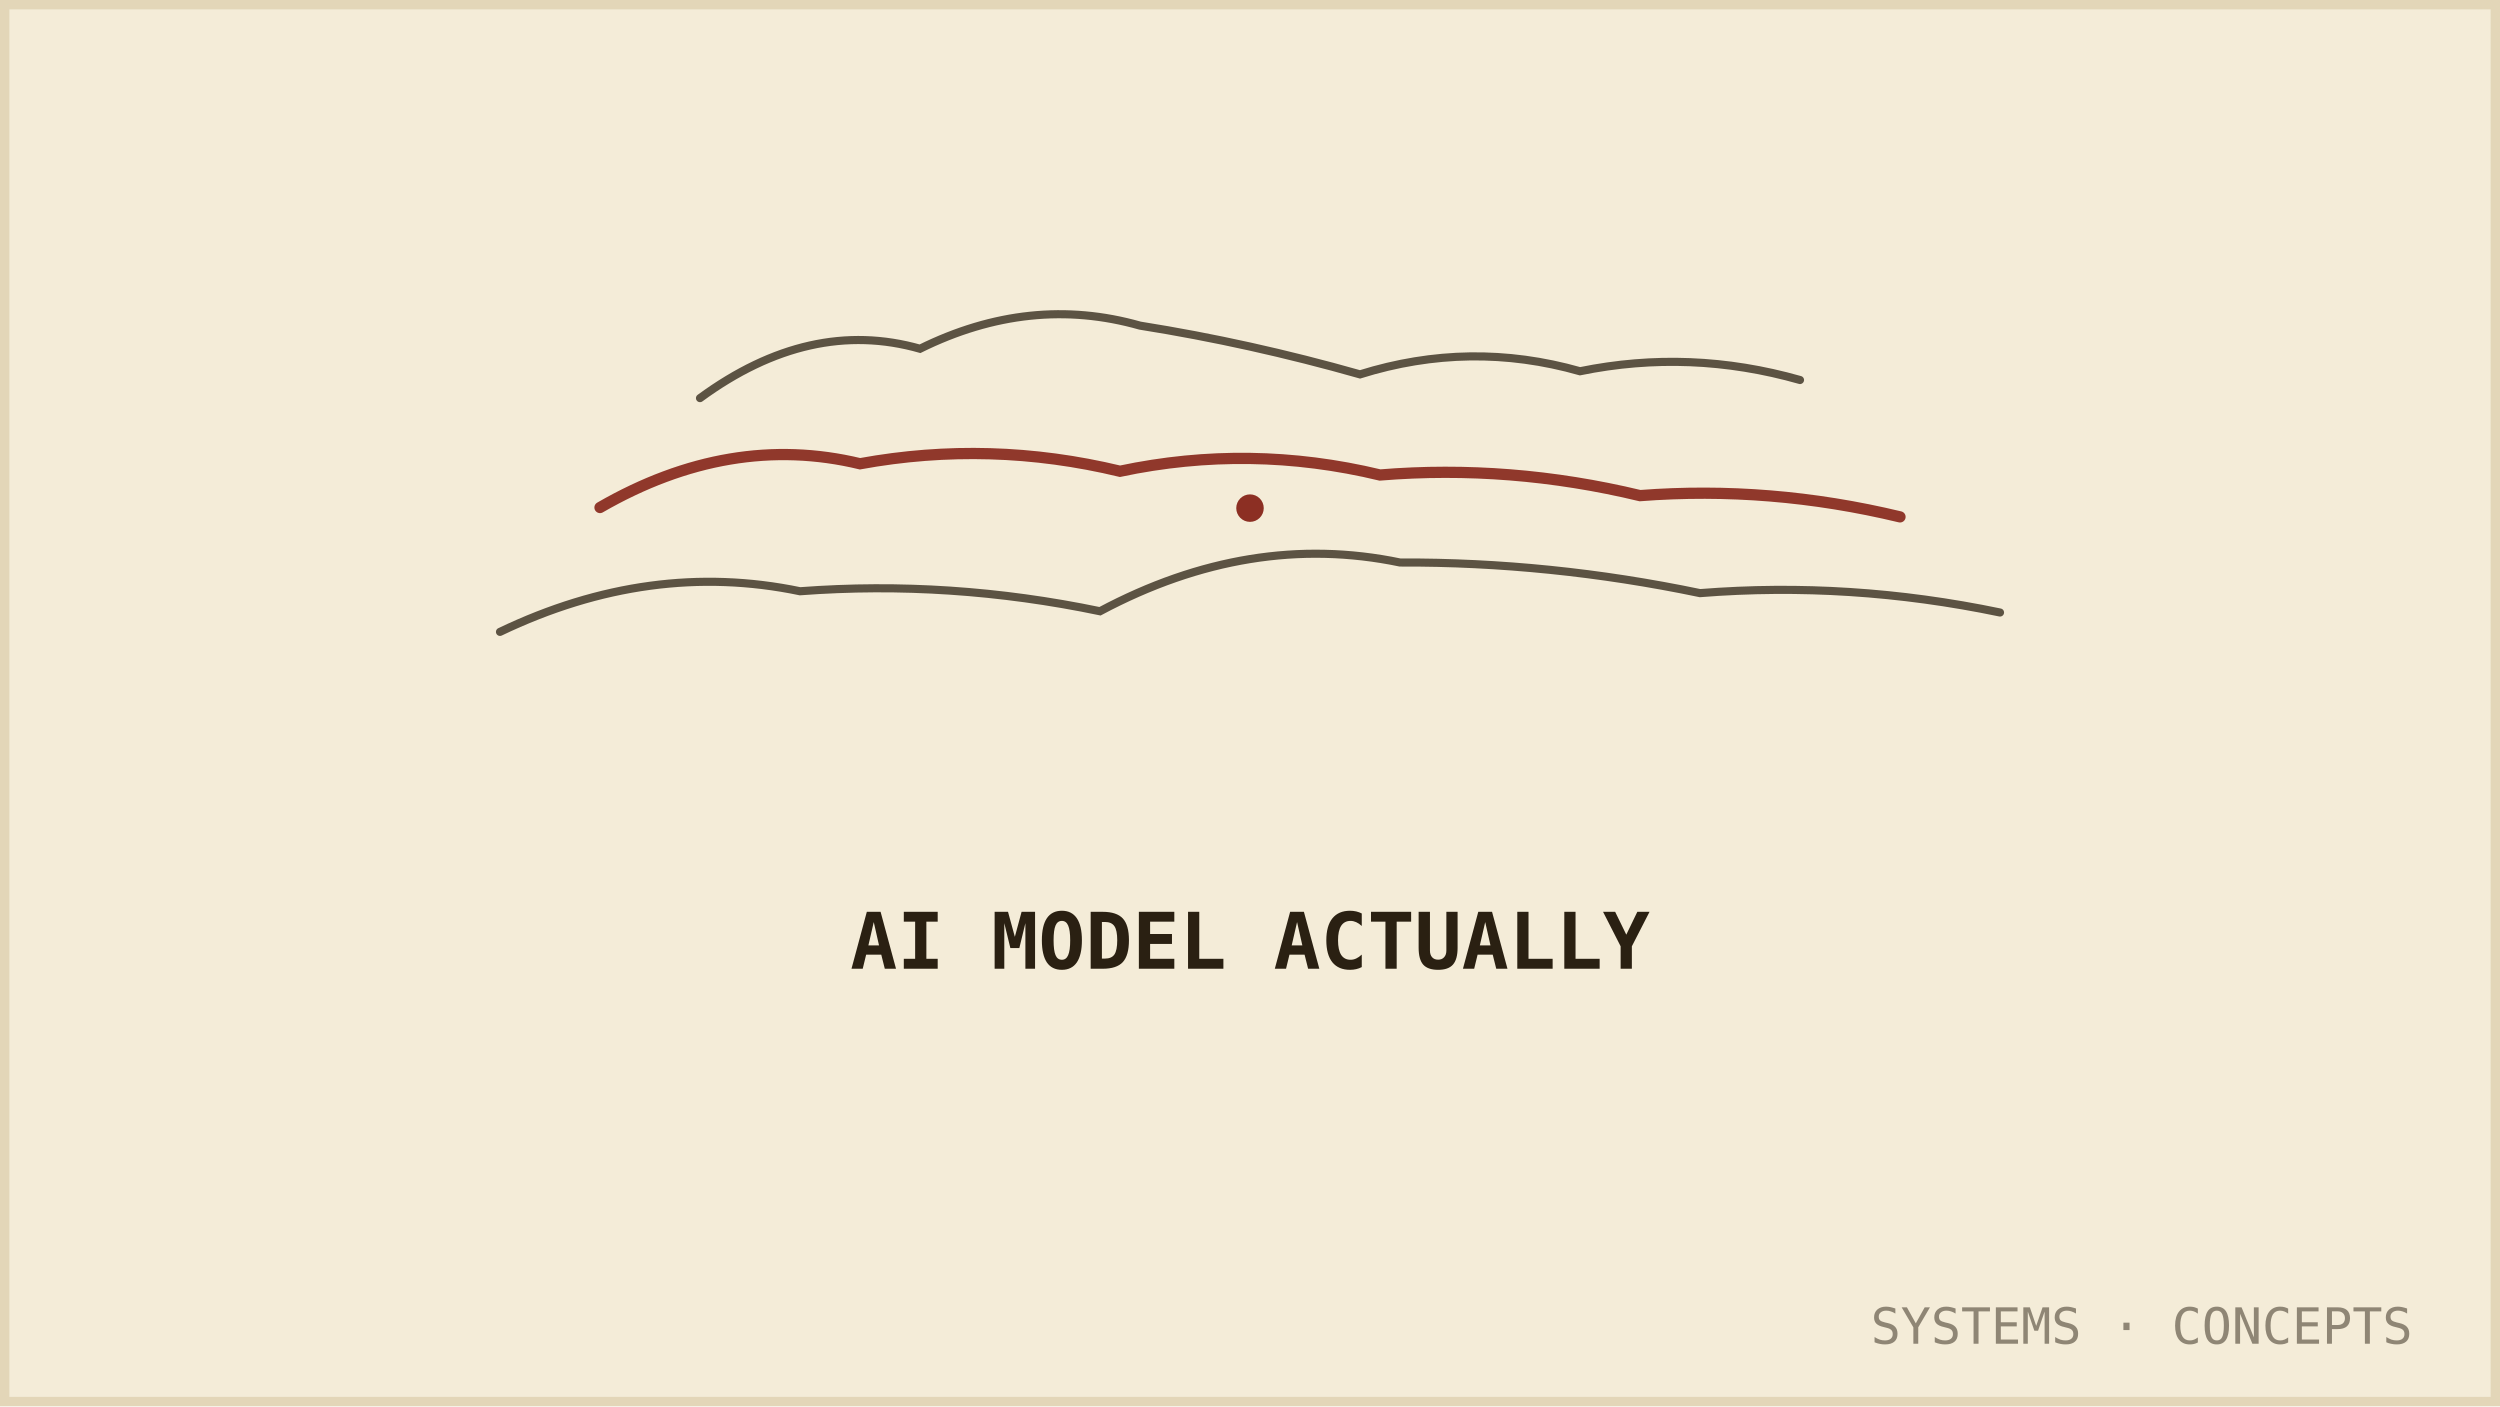
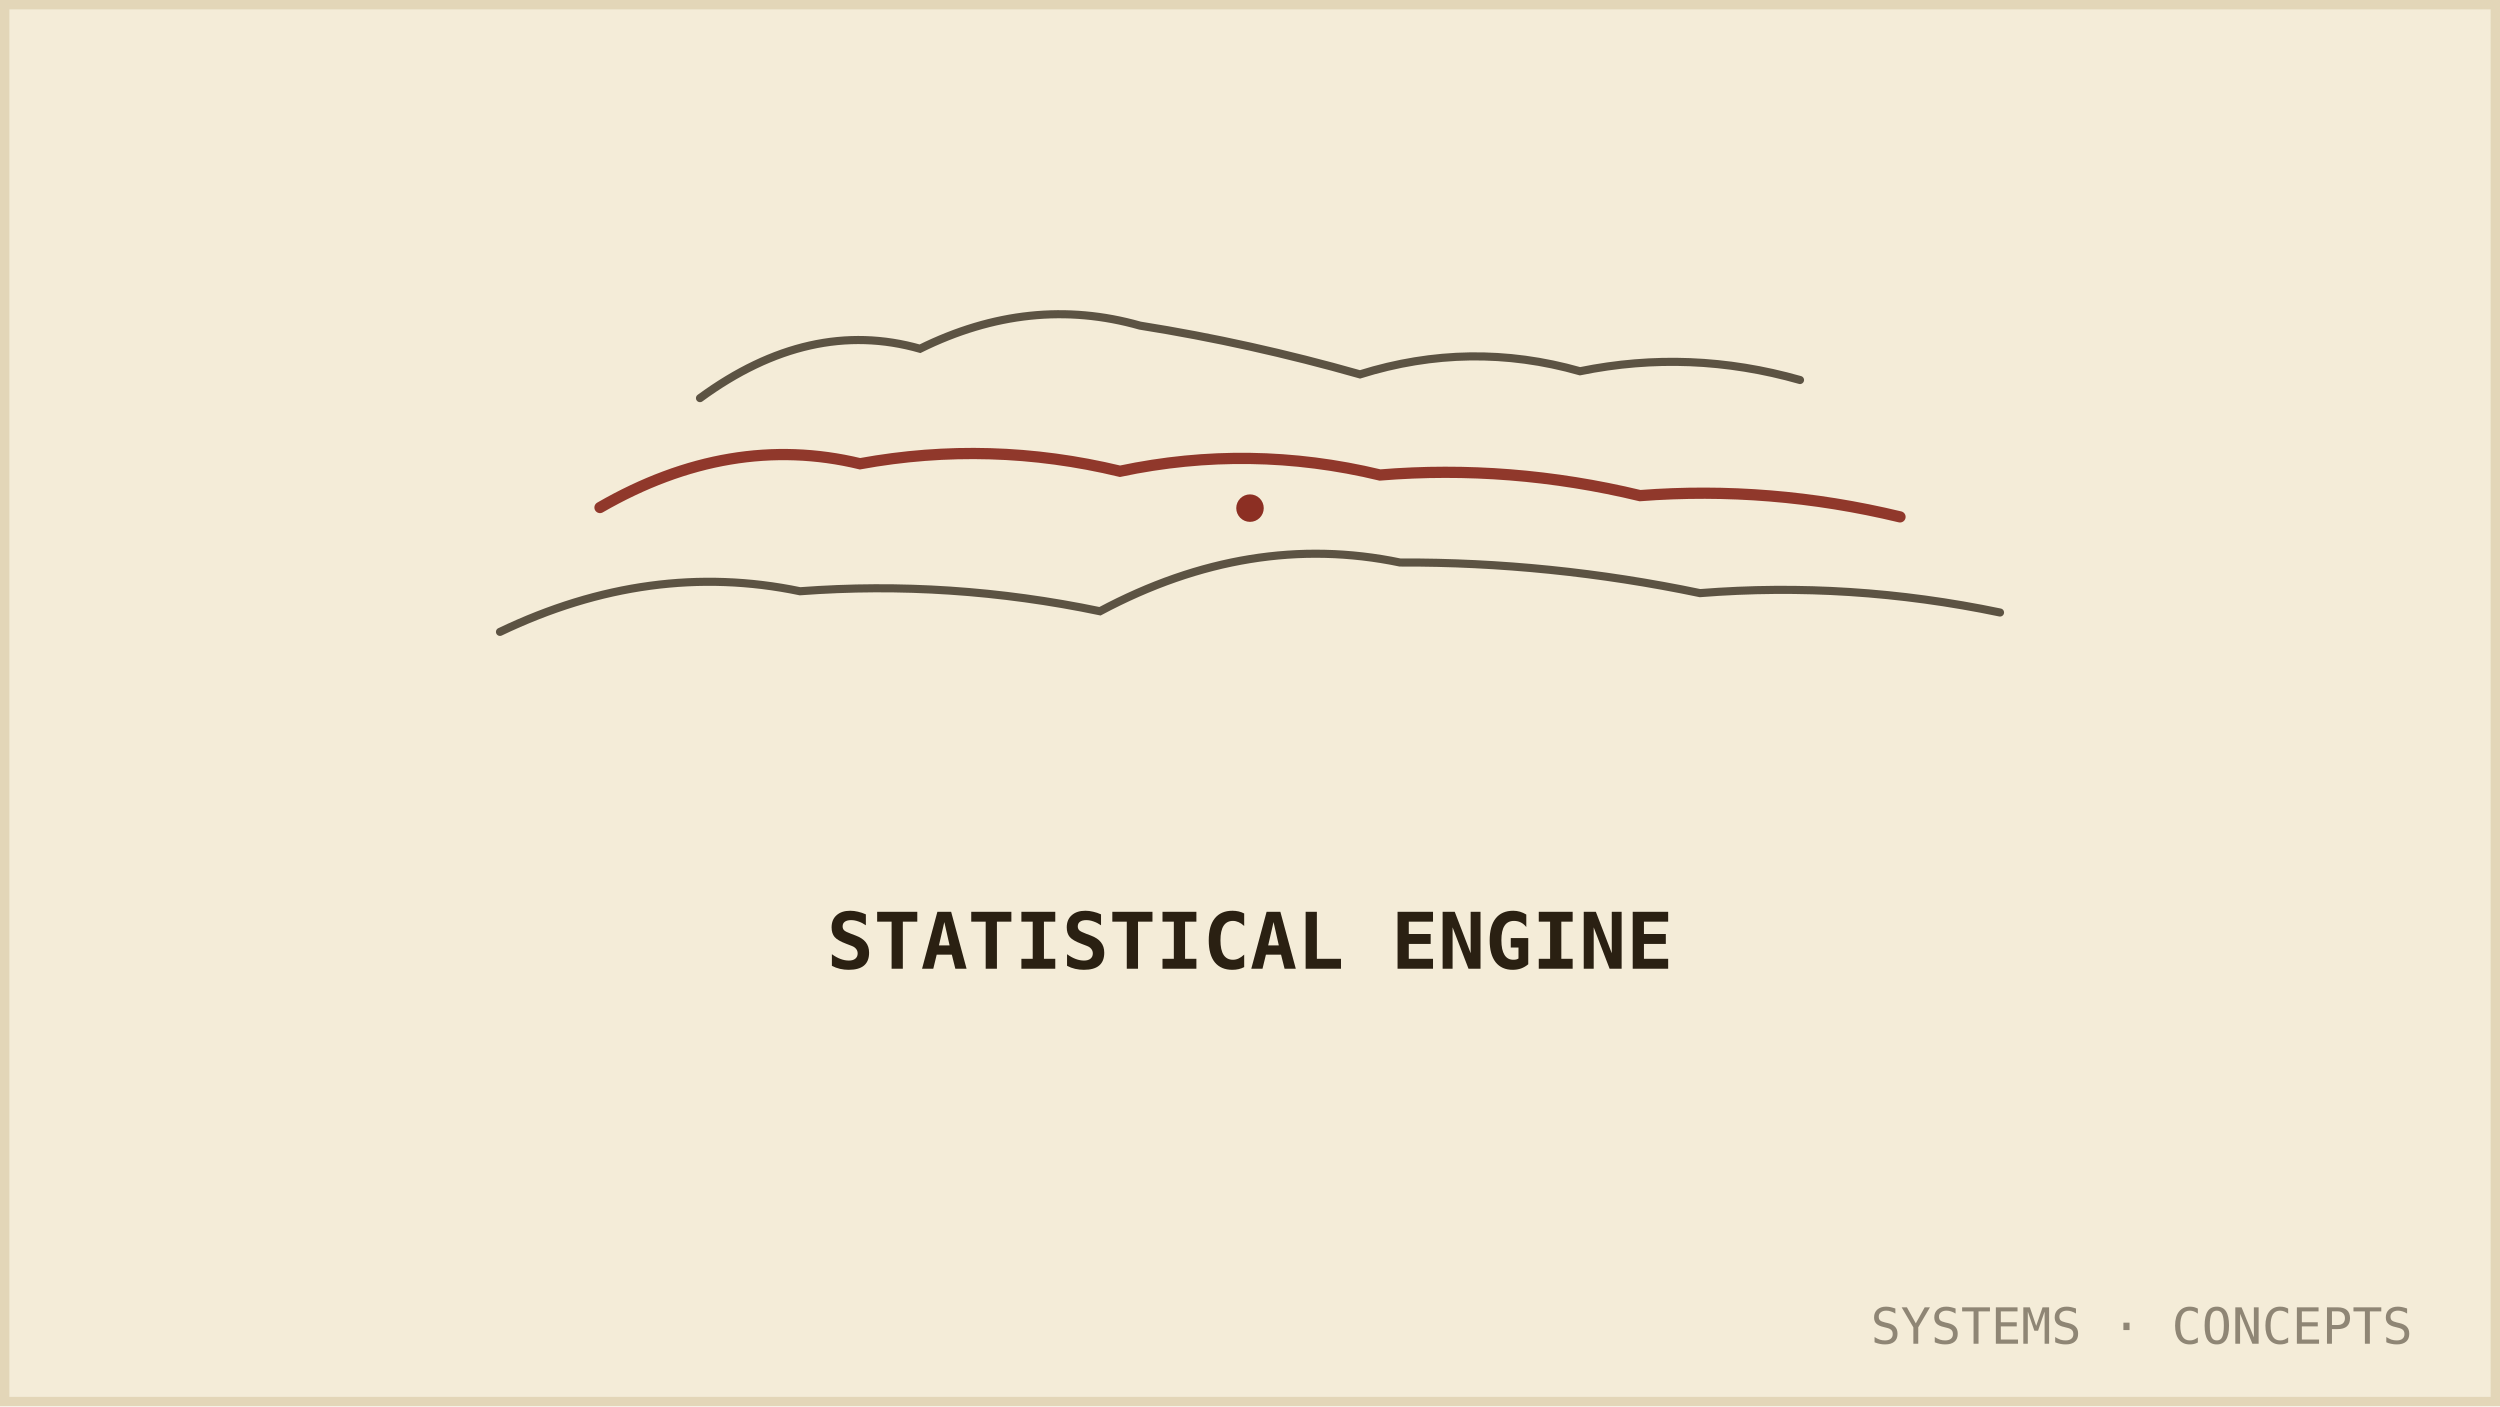
<svg xmlns="http://www.w3.org/2000/svg" viewBox="0 0 400 225" role="img" aria-labelledby="t d">
  <rect width="400" height="225" fill="#f4ecd8" />
  <rect x="0.75" y="0.75" width="398.5" height="223.5" fill="none" stroke="#e3d6b8" stroke-width="1.5" />
  <path d="M 80.0 101.1 Q 104.0 89.6 128.0 94.6 Q 152.0 92.8 176.0 97.8 Q 200.0 85.0 224.0 90.0 Q 248.0 89.9 272.0 94.9 Q 296.0 93.0 320.0 98.0 " stroke="#2a2012" stroke-width="1.30" fill="none" stroke-linecap="round" opacity="0.75" />
  <path d="M 96.0 81.2 Q 116.8 69.2 137.6 74.2 Q 158.4 70.4 179.2 75.4 Q 200.0 71.0 220.8 76.0 Q 241.6 74.3 262.4 79.3 Q 283.2 77.7 304.0 82.7 " stroke="#8c2f23" stroke-width="1.80" fill="none" stroke-linecap="round" opacity="0.95" />
  <path d="M 112.0 63.7 Q 129.6 50.8 147.2 55.8 Q 164.8 47.1 182.4 52.1 Q 200.0 54.9 217.6 59.9 Q 235.2 54.4 252.8 59.4 Q 270.4 55.8 288.0 60.8 " stroke="#2a2012" stroke-width="1.30" fill="none" stroke-linecap="round" opacity="0.75" />
  <circle cx="200.0" cy="81.3" r="2.20" fill="#8c2f23" />
-   <text x="200.0" y="155.0" font-family="'JetBrains Mono', ui-monospace, monospace" font-size="12.5" fill="#2a2012" font-weight="700" text-anchor="middle">AI MODEL ACTUALLY</text>
+   <text x="200.0" y="155.0" font-family="'JetBrains Mono', ui-monospace, monospace" font-size="12.5" fill="#2a2012" font-weight="700" text-anchor="middle">STATISTICAL ENGINE</text>
  <text x="386" y="215" font-family="'JetBrains Mono', ui-monospace, monospace" font-size="8.0" fill="#2a2012" opacity="0.5" text-anchor="end">SYSTEMS · CONCEPTS</text>
</svg>
